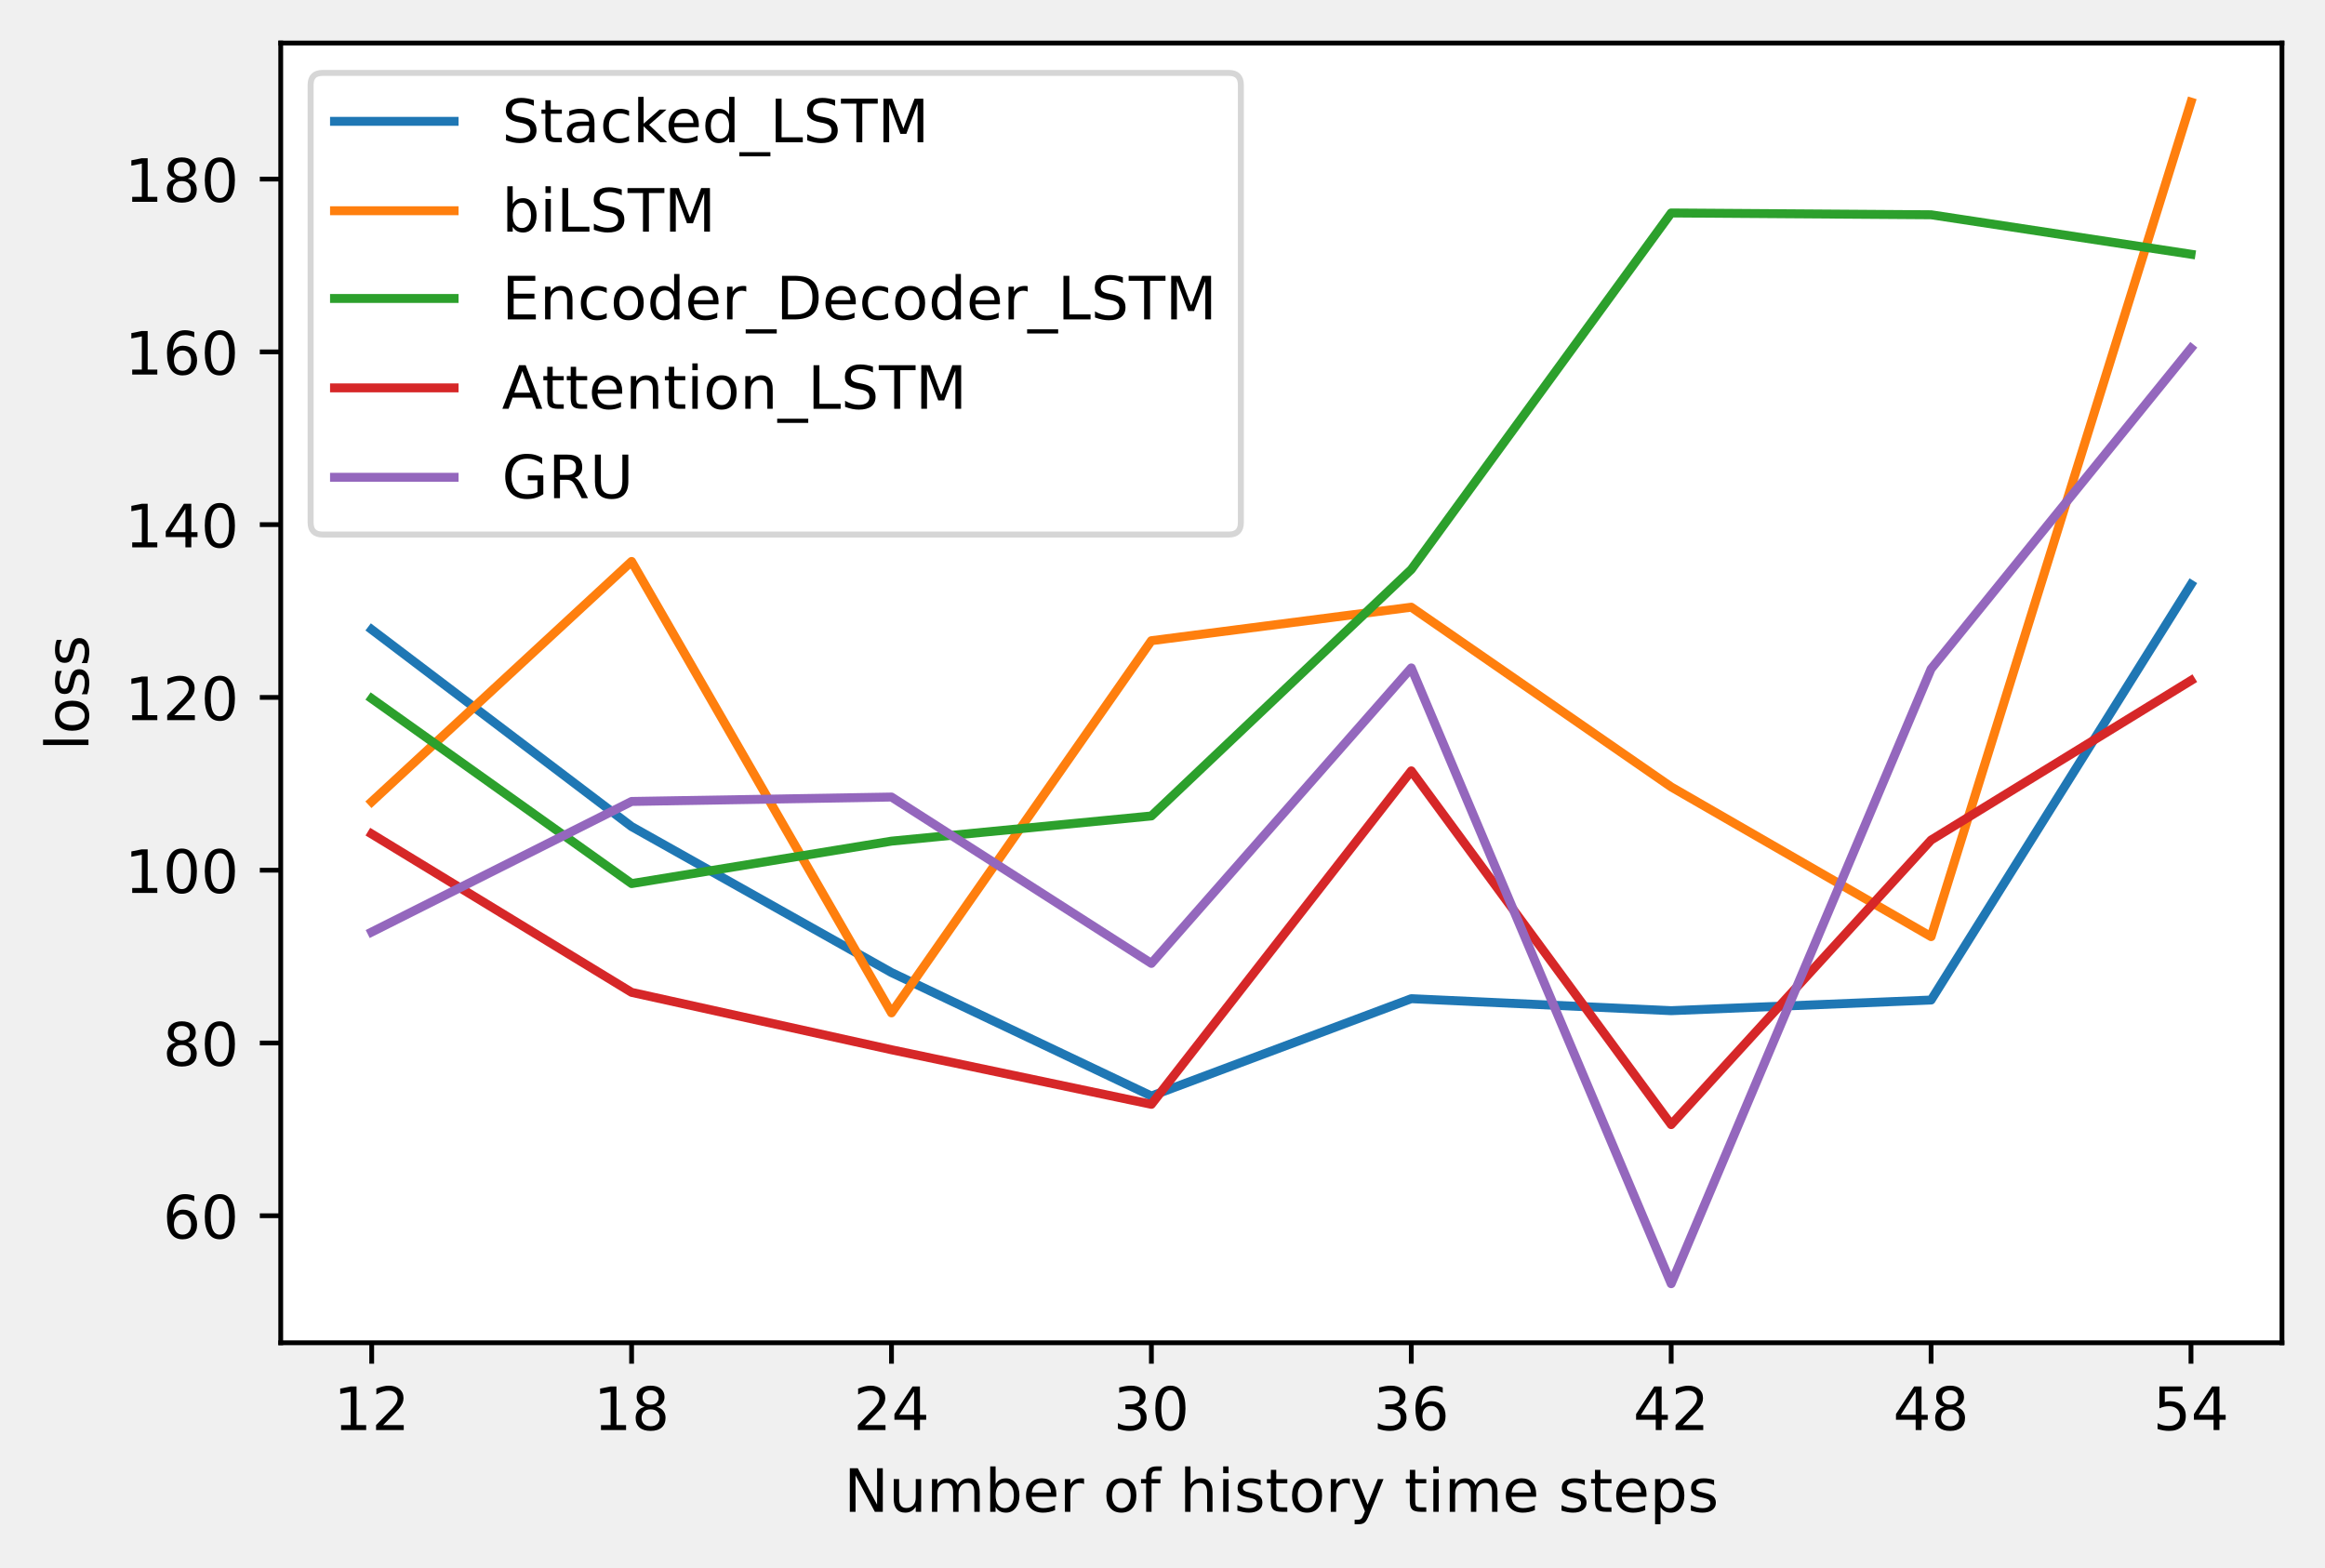
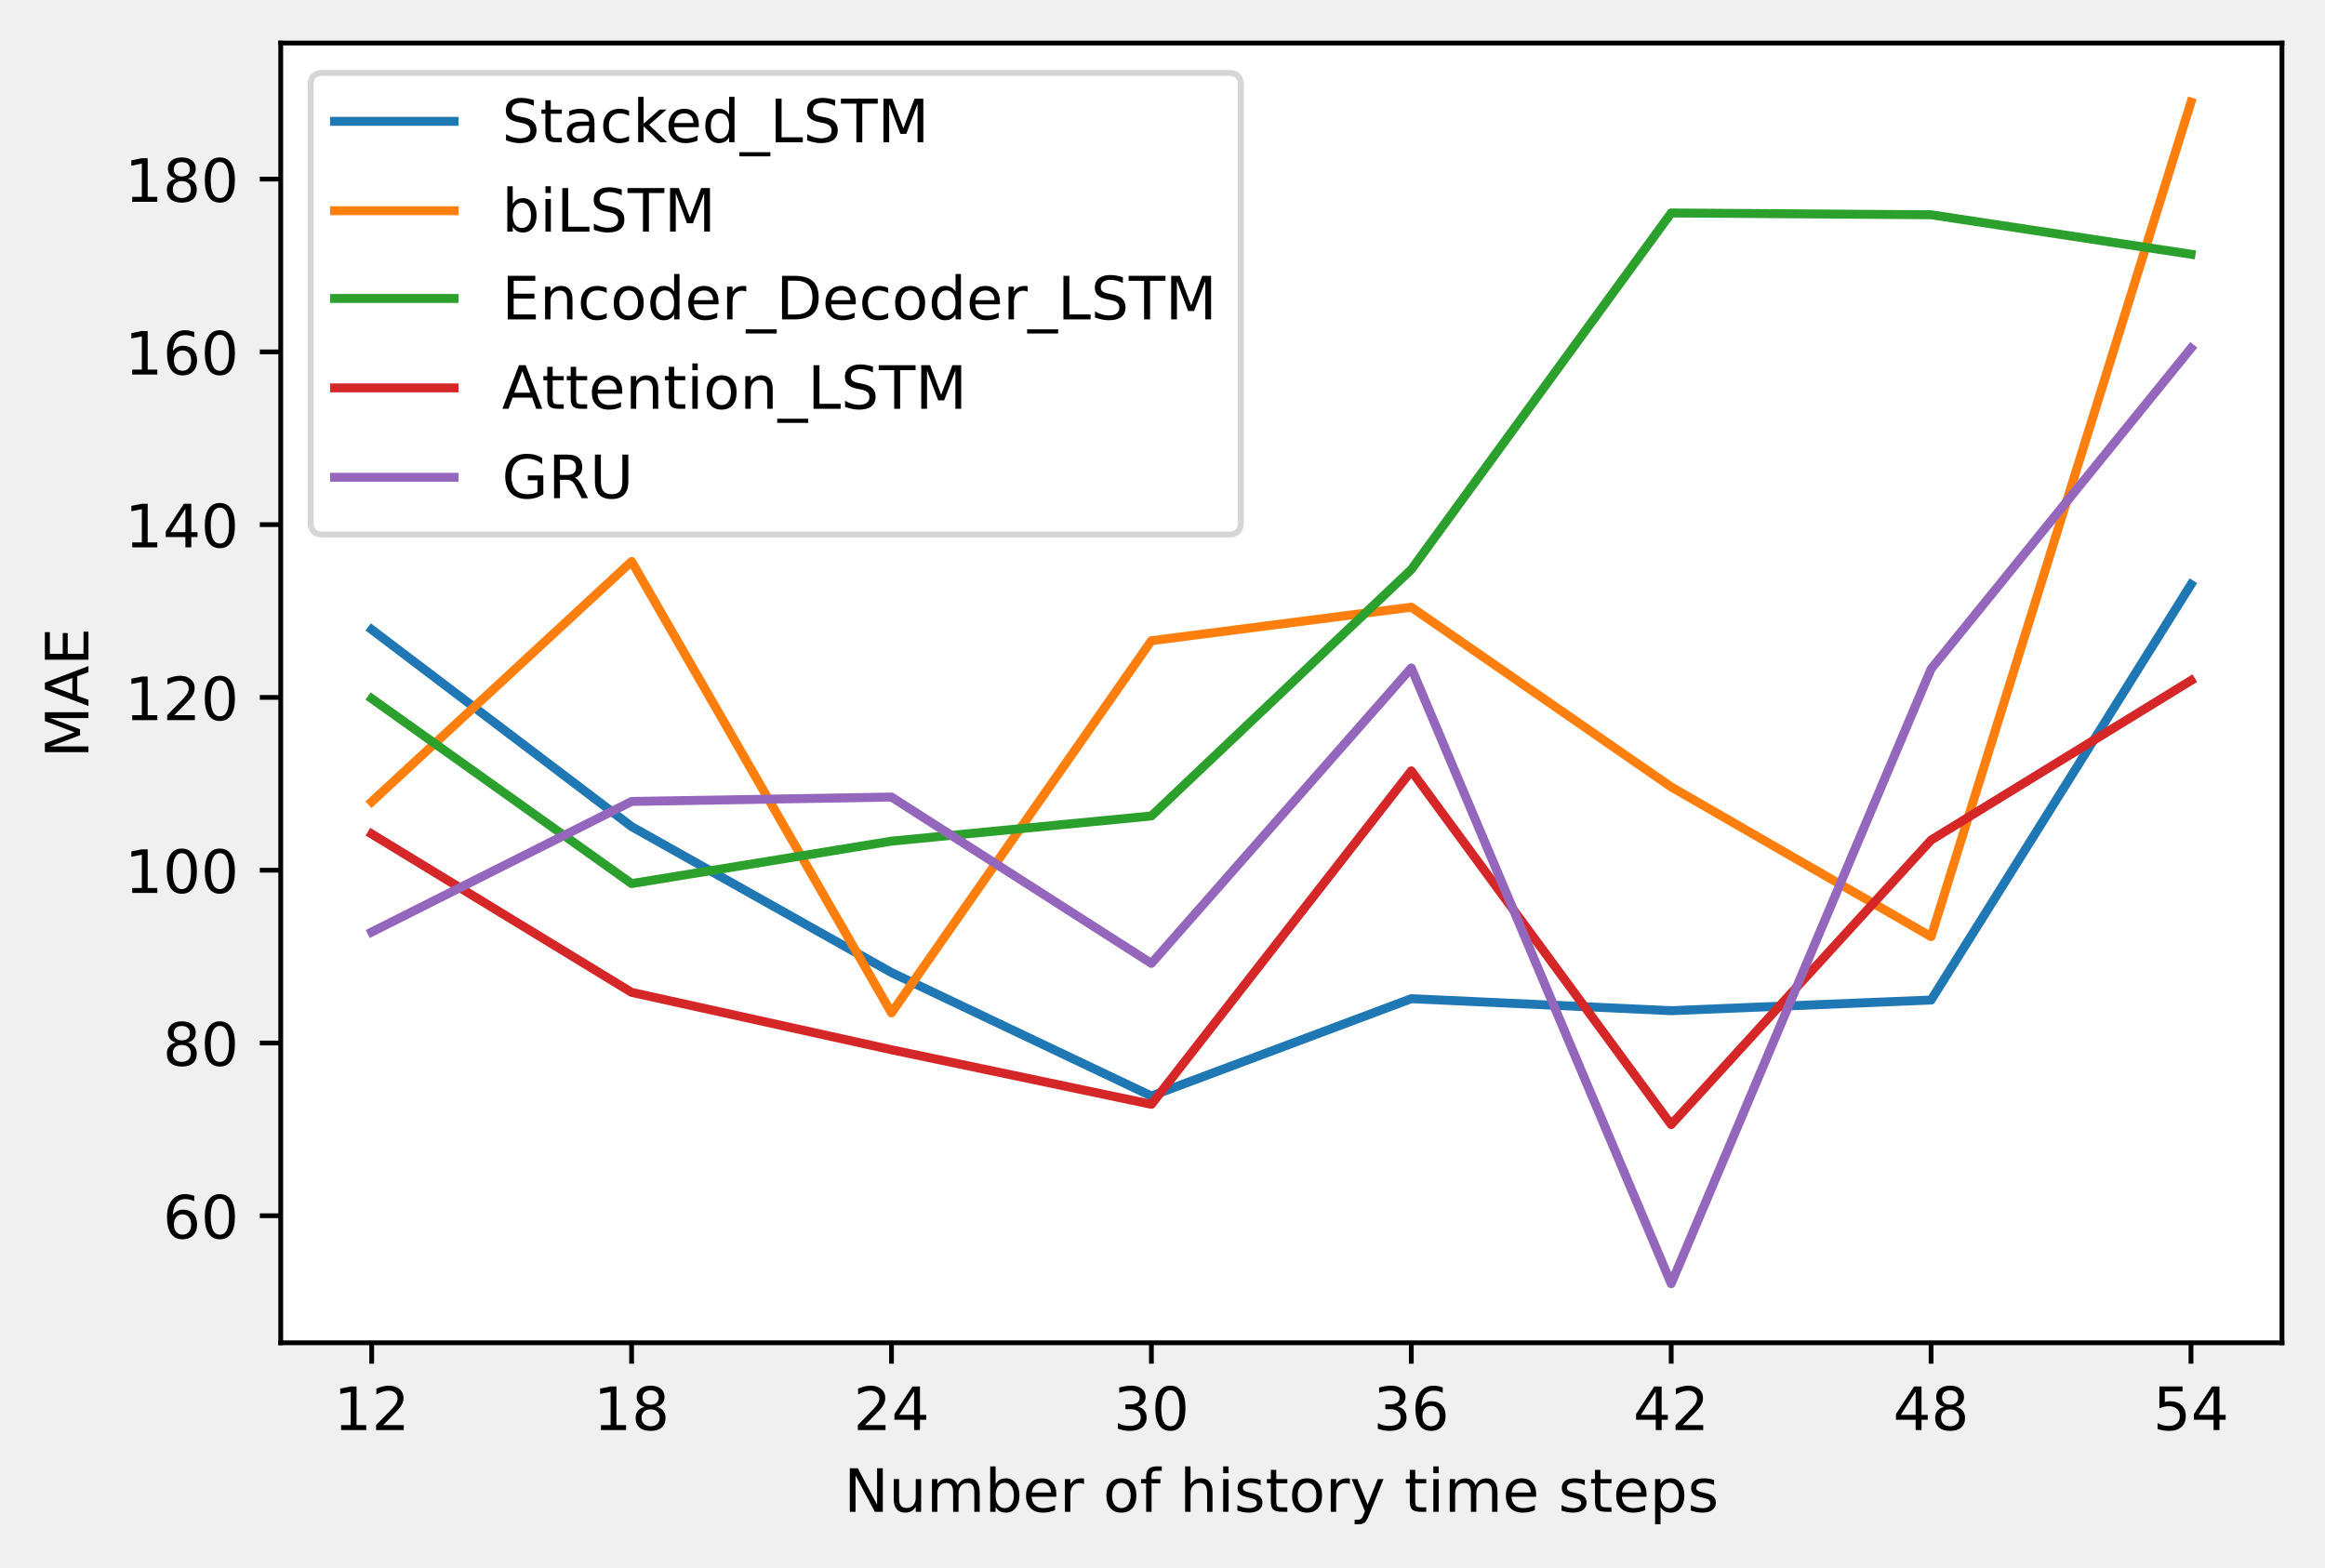
<svg xmlns="http://www.w3.org/2000/svg" xmlns:xlink="http://www.w3.org/1999/xlink" width="388.966pt" height="262.196pt" viewBox="0 0 388.966 262.196" version="1.1">
  <defs>
    <style type="text/css">*{stroke-linejoin: round; stroke-linecap: butt}</style>
  </defs>
  <g id="figure_1">
    <g id="patch_1">
      <path d="M -0 262.196  L 388.966 262.196  L 388.966 0  L -0 0  L -0 262.196  z " style="fill: none" />
    </g>
    <g id="axes_1">
      <g id="patch_2">
        <path d="M 46.966 224.64  L 381.766 224.64  L 381.766 7.2  L 46.966 7.2  z " style="fill: #ffffff" />
      </g>
      <g id="matplotlib.axis_1">
        <g id="xtick_1">
          <g id="line2d_1">
            <defs>
-               <path id="m60db08afd5" d="M 0 0  L 0 3.5  " style="stroke: #000000; stroke-width: 0.8" />
-             </defs>
-             <g>
-               <use xlink:href="#m60db08afd5" x="62.184" y="224.64" style="stroke: #000000; stroke-width: 0.8" />
+               <path id="m8519513d20" d="M 0 0  L 0 3.5  " style="stroke: #000000; stroke-width: 0.8" />
+             </defs>
+             <g>
+               <use xlink:href="#m8519513d20" x="62.184" y="224.64" style="stroke: #000000; stroke-width: 0.8" />
            </g>
          </g>
          <g id="text_1">
            <g transform="translate(55.82131 239.2384) scale(0.1 -0.1)">
              <defs>
                <path id="DejaVuSans-31" d="M 794 531  L 1825 531  L 1825 4091  L 703 3866  L 703 4441  L 1819 4666  L 2450 4666  L 2450 531  L 3481 531  L 3481 0  L 794 0  L 794 531  z " transform="scale(0.015625)" />
                <path id="DejaVuSans-32" d="M 1228 531  L 3431 531  L 3431 0  L 469 0  L 469 531  Q 828 903 1448 1529  Q 2069 2156 2228 2338  Q 2531 2678 2651 2914  Q 2772 3150 2772 3378  Q 2772 3750 2511 3984  Q 2250 4219 1831 4219  Q 1534 4219 1204 4116  Q 875 4013 500 3803  L 500 4441  Q 881 4594 1212 4672  Q 1544 4750 1819 4750  Q 2544 4750 2975 4387  Q 3406 4025 3406 3419  Q 3406 3131 3298 2873  Q 3191 2616 2906 2266  Q 2828 2175 2409 1742  Q 1991 1309 1228 531  z " transform="scale(0.015625)" />
              </defs>
              <use xlink:href="#DejaVuSans-31" />
              <use xlink:href="#DejaVuSans-32" x="63.623" />
            </g>
          </g>
        </g>
        <g id="xtick_2">
          <g id="line2d_2">
            <g>
-               <use xlink:href="#m60db08afd5" x="105.664" y="224.64" style="stroke: #000000; stroke-width: 0.8" />
+               <use xlink:href="#m8519513d20" x="105.664" y="224.64" style="stroke: #000000; stroke-width: 0.8" />
            </g>
          </g>
          <g id="text_2">
            <g transform="translate(99.30183 239.2384) scale(0.1 -0.1)">
              <defs>
                <path id="DejaVuSans-38" d="M 2034 2216  Q 1584 2216 1326 1975  Q 1069 1734 1069 1313  Q 1069 891 1326 650  Q 1584 409 2034 409  Q 2484 409 2743 651  Q 3003 894 3003 1313  Q 3003 1734 2745 1975  Q 2488 2216 2034 2216  z M 1403 2484  Q 997 2584 770 2862  Q 544 3141 544 3541  Q 544 4100 942 4425  Q 1341 4750 2034 4750  Q 2731 4750 3128 4425  Q 3525 4100 3525 3541  Q 3525 3141 3298 2862  Q 3072 2584 2669 2484  Q 3125 2378 3379 2068  Q 3634 1759 3634 1313  Q 3634 634 3220 271  Q 2806 -91 2034 -91  Q 1263 -91 848 271  Q 434 634 434 1313  Q 434 1759 690 2068  Q 947 2378 1403 2484  z M 1172 3481  Q 1172 3119 1398 2916  Q 1625 2713 2034 2713  Q 2441 2713 2670 2916  Q 2900 3119 2900 3481  Q 2900 3844 2670 4047  Q 2441 4250 2034 4250  Q 1625 4250 1398 4047  Q 1172 3844 1172 3481  z " transform="scale(0.015625)" />
              </defs>
              <use xlink:href="#DejaVuSans-31" />
              <use xlink:href="#DejaVuSans-38" x="63.623" />
            </g>
          </g>
        </g>
        <g id="xtick_3">
          <g id="line2d_3">
            <g>
-               <use xlink:href="#m60db08afd5" x="149.145" y="224.64" style="stroke: #000000; stroke-width: 0.8" />
+               <use xlink:href="#m8519513d20" x="149.145" y="224.64" style="stroke: #000000; stroke-width: 0.8" />
            </g>
          </g>
          <g id="text_3">
            <g transform="translate(142.7823 239.2384) scale(0.1 -0.1)">
              <defs>
                <path id="DejaVuSans-34" d="M 2419 4116  L 825 1625  L 2419 1625  L 2419 4116  z M 2253 4666  L 3047 4666  L 3047 1625  L 3713 1625  L 3713 1100  L 3047 1100  L 3047 0  L 2419 0  L 2419 1100  L 313 1100  L 313 1709  L 2253 4666  z " transform="scale(0.015625)" />
              </defs>
              <use xlink:href="#DejaVuSans-32" />
              <use xlink:href="#DejaVuSans-34" x="63.623" />
            </g>
          </g>
        </g>
        <g id="xtick_4">
          <g id="line2d_4">
            <g>
-               <use xlink:href="#m60db08afd5" x="192.625" y="224.64" style="stroke: #000000; stroke-width: 0.8" />
+               <use xlink:href="#m8519513d20" x="192.625" y="224.64" style="stroke: #000000; stroke-width: 0.8" />
            </g>
          </g>
          <g id="text_4">
            <g transform="translate(186.2629 239.2384) scale(0.1 -0.1)">
              <defs>
                <path id="DejaVuSans-33" d="M 2597 2516  Q 3050 2419 3304 2112  Q 3559 1806 3559 1356  Q 3559 666 3084 287  Q 2609 -91 1734 -91  Q 1441 -91 1130 -33  Q 819 25 488 141  L 488 750  Q 750 597 1062 519  Q 1375 441 1716 441  Q 2309 441 2620 675  Q 2931 909 2931 1356  Q 2931 1769 2642 2001  Q 2353 2234 1838 2234  L 1294 2234  L 1294 2753  L 1863 2753  Q 2328 2753 2575 2939  Q 2822 3125 2822 3475  Q 2822 3834 2567 4026  Q 2313 4219 1838 4219  Q 1578 4219 1281 4162  Q 984 4106 628 3988  L 628 4550  Q 988 4650 1302 4700  Q 1616 4750 1894 4750  Q 2613 4750 3031 4423  Q 3450 4097 3450 3541  Q 3450 3153 3228 2886  Q 3006 2619 2597 2516  z " transform="scale(0.015625)" />
                <path id="DejaVuSans-30" d="M 2034 4250  Q 1547 4250 1301 3770  Q 1056 3291 1056 2328  Q 1056 1369 1301 889  Q 1547 409 2034 409  Q 2525 409 2770 889  Q 3016 1369 3016 2328  Q 3016 3291 2770 3770  Q 2525 4250 2034 4250  z M 2034 4750  Q 2819 4750 3233 4129  Q 3647 3509 3647 2328  Q 3647 1150 3233 529  Q 2819 -91 2034 -91  Q 1250 -91 836 529  Q 422 1150 422 2328  Q 422 3509 836 4129  Q 1250 4750 2034 4750  z " transform="scale(0.015625)" />
              </defs>
              <use xlink:href="#DejaVuSans-33" />
              <use xlink:href="#DejaVuSans-30" x="63.623" />
            </g>
          </g>
        </g>
        <g id="xtick_5">
          <g id="line2d_5">
            <g>
-               <use xlink:href="#m60db08afd5" x="236.106" y="224.64" style="stroke: #000000; stroke-width: 0.8" />
+               <use xlink:href="#m8519513d20" x="236.106" y="224.64" style="stroke: #000000; stroke-width: 0.8" />
            </g>
          </g>
          <g id="text_5">
            <g transform="translate(229.7434 239.2384) scale(0.1 -0.1)">
              <defs>
                <path id="DejaVuSans-36" d="M 2113 2584  Q 1688 2584 1439 2293  Q 1191 2003 1191 1497  Q 1191 994 1439 701  Q 1688 409 2113 409  Q 2538 409 2786 701  Q 3034 994 3034 1497  Q 3034 2003 2786 2293  Q 2538 2584 2113 2584  z M 3366 4563  L 3366 3988  Q 3128 4100 2886 4159  Q 2644 4219 2406 4219  Q 1781 4219 1451 3797  Q 1122 3375 1075 2522  Q 1259 2794 1537 2939  Q 1816 3084 2150 3084  Q 2853 3084 3261 2657  Q 3669 2231 3669 1497  Q 3669 778 3244 343  Q 2819 -91 2113 -91  Q 1303 -91 875 529  Q 447 1150 447 2328  Q 447 3434 972 4092  Q 1497 4750 2381 4750  Q 2619 4750 2861 4703  Q 3103 4656 3366 4563  z " transform="scale(0.015625)" />
              </defs>
              <use xlink:href="#DejaVuSans-33" />
              <use xlink:href="#DejaVuSans-36" x="63.623" />
            </g>
          </g>
        </g>
        <g id="xtick_6">
          <g id="line2d_6">
            <g>
-               <use xlink:href="#m60db08afd5" x="279.586" y="224.64" style="stroke: #000000; stroke-width: 0.8" />
+               <use xlink:href="#m8519513d20" x="279.586" y="224.64" style="stroke: #000000; stroke-width: 0.8" />
            </g>
          </g>
          <g id="text_6">
            <g transform="translate(273.2239 239.2384) scale(0.1 -0.1)">
              <use xlink:href="#DejaVuSans-34" />
              <use xlink:href="#DejaVuSans-32" x="63.623" />
            </g>
          </g>
        </g>
        <g id="xtick_7">
          <g id="line2d_7">
            <g>
-               <use xlink:href="#m60db08afd5" x="323.067" y="224.64" style="stroke: #000000; stroke-width: 0.8" />
+               <use xlink:href="#m8519513d20" x="323.067" y="224.64" style="stroke: #000000; stroke-width: 0.8" />
            </g>
          </g>
          <g id="text_7">
            <g transform="translate(316.7044 239.2384) scale(0.1 -0.1)">
              <use xlink:href="#DejaVuSans-34" />
              <use xlink:href="#DejaVuSans-38" x="63.623" />
            </g>
          </g>
        </g>
        <g id="xtick_8">
          <g id="line2d_8">
            <g>
-               <use xlink:href="#m60db08afd5" x="366.547" y="224.64" style="stroke: #000000; stroke-width: 0.8" />
+               <use xlink:href="#m8519513d20" x="366.547" y="224.64" style="stroke: #000000; stroke-width: 0.8" />
            </g>
          </g>
          <g id="text_8">
            <g transform="translate(360.1849 239.2384) scale(0.1 -0.1)">
              <defs>
                <path id="DejaVuSans-35" d="M 691 4666  L 3169 4666  L 3169 4134  L 1269 4134  L 1269 2991  Q 1406 3038 1543 3061  Q 1681 3084 1819 3084  Q 2600 3084 3056 2656  Q 3513 2228 3513 1497  Q 3513 744 3044 326  Q 2575 -91 1722 -91  Q 1428 -91 1123 -41  Q 819 9 494 109  L 494 744  Q 775 591 1075 516  Q 1375 441 1709 441  Q 2250 441 2565 725  Q 2881 1009 2881 1497  Q 2881 1984 2565 2268  Q 2250 2553 1709 2553  Q 1456 2553 1204 2497  Q 953 2441 691 2322  L 691 4666  z " transform="scale(0.015625)" />
              </defs>
              <use xlink:href="#DejaVuSans-35" />
              <use xlink:href="#DejaVuSans-34" x="63.623" />
            </g>
          </g>
        </g>
        <g id="text_9">
          <g transform="translate(141.1906 252.9166) scale(0.1 -0.1)">
            <defs>
              <path id="DejaVuSans-4e" d="M 628 4666  L 1478 4666  L 3547 763  L 3547 4666  L 4159 4666  L 4159 0  L 3309 0  L 1241 3903  L 1241 0  L 628 0  L 628 4666  z " transform="scale(0.015625)" />
              <path id="DejaVuSans-75" d="M 544 1381  L 544 3500  L 1119 3500  L 1119 1403  Q 1119 906 1312 657  Q 1506 409 1894 409  Q 2359 409 2629 706  Q 2900 1003 2900 1516  L 2900 3500  L 3475 3500  L 3475 0  L 2900 0  L 2900 538  Q 2691 219 2414 64  Q 2138 -91 1772 -91  Q 1169 -91 856 284  Q 544 659 544 1381  z M 1991 3584  L 1991 3584  z " transform="scale(0.015625)" />
              <path id="DejaVuSans-6d" d="M 3328 2828  Q 3544 3216 3844 3400  Q 4144 3584 4550 3584  Q 5097 3584 5394 3201  Q 5691 2819 5691 2113  L 5691 0  L 5113 0  L 5113 2094  Q 5113 2597 4934 2840  Q 4756 3084 4391 3084  Q 3944 3084 3684 2787  Q 3425 2491 3425 1978  L 3425 0  L 2847 0  L 2847 2094  Q 2847 2600 2669 2842  Q 2491 3084 2119 3084  Q 1678 3084 1418 2786  Q 1159 2488 1159 1978  L 1159 0  L 581 0  L 581 3500  L 1159 3500  L 1159 2956  Q 1356 3278 1631 3431  Q 1906 3584 2284 3584  Q 2666 3584 2933 3390  Q 3200 3197 3328 2828  z " transform="scale(0.015625)" />
              <path id="DejaVuSans-62" d="M 3116 1747  Q 3116 2381 2855 2742  Q 2594 3103 2138 3103  Q 1681 3103 1420 2742  Q 1159 2381 1159 1747  Q 1159 1113 1420 752  Q 1681 391 2138 391  Q 2594 391 2855 752  Q 3116 1113 3116 1747  z M 1159 2969  Q 1341 3281 1617 3432  Q 1894 3584 2278 3584  Q 2916 3584 3314 3078  Q 3713 2572 3713 1747  Q 3713 922 3314 415  Q 2916 -91 2278 -91  Q 1894 -91 1617 61  Q 1341 213 1159 525  L 1159 0  L 581 0  L 581 4863  L 1159 4863  L 1159 2969  z " transform="scale(0.015625)" />
              <path id="DejaVuSans-65" d="M 3597 1894  L 3597 1613  L 953 1613  Q 991 1019 1311 708  Q 1631 397 2203 397  Q 2534 397 2845 478  Q 3156 559 3463 722  L 3463 178  Q 3153 47 2828 -22  Q 2503 -91 2169 -91  Q 1331 -91 842 396  Q 353 884 353 1716  Q 353 2575 817 3079  Q 1281 3584 2069 3584  Q 2775 3584 3186 3129  Q 3597 2675 3597 1894  z M 3022 2063  Q 3016 2534 2758 2815  Q 2500 3097 2075 3097  Q 1594 3097 1305 2825  Q 1016 2553 972 2059  L 3022 2063  z " transform="scale(0.015625)" />
              <path id="DejaVuSans-72" d="M 2631 2963  Q 2534 3019 2420 3045  Q 2306 3072 2169 3072  Q 1681 3072 1420 2755  Q 1159 2438 1159 1844  L 1159 0  L 581 0  L 581 3500  L 1159 3500  L 1159 2956  Q 1341 3275 1631 3429  Q 1922 3584 2338 3584  Q 2397 3584 2469 3576  Q 2541 3569 2628 3553  L 2631 2963  z " transform="scale(0.015625)" />
              <path id="DejaVuSans-20" transform="scale(0.015625)" />
              <path id="DejaVuSans-6f" d="M 1959 3097  Q 1497 3097 1228 2736  Q 959 2375 959 1747  Q 959 1119 1226 758  Q 1494 397 1959 397  Q 2419 397 2687 759  Q 2956 1122 2956 1747  Q 2956 2369 2687 2733  Q 2419 3097 1959 3097  z M 1959 3584  Q 2709 3584 3137 3096  Q 3566 2609 3566 1747  Q 3566 888 3137 398  Q 2709 -91 1959 -91  Q 1206 -91 779 398  Q 353 888 353 1747  Q 353 2609 779 3096  Q 1206 3584 1959 3584  z " transform="scale(0.015625)" />
              <path id="DejaVuSans-66" d="M 2375 4863  L 2375 4384  L 1825 4384  Q 1516 4384 1395 4259  Q 1275 4134 1275 3809  L 1275 3500  L 2222 3500  L 2222 3053  L 1275 3053  L 1275 0  L 697 0  L 697 3053  L 147 3053  L 147 3500  L 697 3500  L 697 3744  Q 697 4328 969 4595  Q 1241 4863 1831 4863  L 2375 4863  z " transform="scale(0.015625)" />
              <path id="DejaVuSans-68" d="M 3513 2113  L 3513 0  L 2938 0  L 2938 2094  Q 2938 2591 2744 2837  Q 2550 3084 2163 3084  Q 1697 3084 1428 2787  Q 1159 2491 1159 1978  L 1159 0  L 581 0  L 581 4863  L 1159 4863  L 1159 2956  Q 1366 3272 1645 3428  Q 1925 3584 2291 3584  Q 2894 3584 3203 3211  Q 3513 2838 3513 2113  z " transform="scale(0.015625)" />
              <path id="DejaVuSans-69" d="M 603 3500  L 1178 3500  L 1178 0  L 603 0  L 603 3500  z M 603 4863  L 1178 4863  L 1178 4134  L 603 4134  L 603 4863  z " transform="scale(0.015625)" />
              <path id="DejaVuSans-73" d="M 2834 3397  L 2834 2853  Q 2591 2978 2328 3040  Q 2066 3103 1784 3103  Q 1356 3103 1142 2972  Q 928 2841 928 2578  Q 928 2378 1081 2264  Q 1234 2150 1697 2047  L 1894 2003  Q 2506 1872 2764 1633  Q 3022 1394 3022 966  Q 3022 478 2636 193  Q 2250 -91 1575 -91  Q 1294 -91 989 -36  Q 684 19 347 128  L 347 722  Q 666 556 975 473  Q 1284 391 1588 391  Q 1994 391 2212 530  Q 2431 669 2431 922  Q 2431 1156 2273 1281  Q 2116 1406 1581 1522  L 1381 1569  Q 847 1681 609 1914  Q 372 2147 372 2553  Q 372 3047 722 3315  Q 1072 3584 1716 3584  Q 2034 3584 2315 3537  Q 2597 3491 2834 3397  z " transform="scale(0.015625)" />
              <path id="DejaVuSans-74" d="M 1172 4494  L 1172 3500  L 2356 3500  L 2356 3053  L 1172 3053  L 1172 1153  Q 1172 725 1289 603  Q 1406 481 1766 481  L 2356 481  L 2356 0  L 1766 0  Q 1100 0 847 248  Q 594 497 594 1153  L 594 3053  L 172 3053  L 172 3500  L 594 3500  L 594 4494  L 1172 4494  z " transform="scale(0.015625)" />
              <path id="DejaVuSans-79" d="M 2059 -325  Q 1816 -950 1584 -1140  Q 1353 -1331 966 -1331  L 506 -1331  L 506 -850  L 844 -850  Q 1081 -850 1212 -737  Q 1344 -625 1503 -206  L 1606 56  L 191 3500  L 800 3500  L 1894 763  L 2988 3500  L 3597 3500  L 2059 -325  z " transform="scale(0.015625)" />
              <path id="DejaVuSans-70" d="M 1159 525  L 1159 -1331  L 581 -1331  L 581 3500  L 1159 3500  L 1159 2969  Q 1341 3281 1617 3432  Q 1894 3584 2278 3584  Q 2916 3584 3314 3078  Q 3713 2572 3713 1747  Q 3713 922 3314 415  Q 2916 -91 2278 -91  Q 1894 -91 1617 61  Q 1341 213 1159 525  z M 3116 1747  Q 3116 2381 2855 2742  Q 2594 3103 2138 3103  Q 1681 3103 1420 2742  Q 1159 2381 1159 1747  Q 1159 1113 1420 752  Q 1681 391 2138 391  Q 2594 391 2855 752  Q 3116 1113 3116 1747  z " transform="scale(0.015625)" />
            </defs>
            <use xlink:href="#DejaVuSans-4e" />
            <use xlink:href="#DejaVuSans-75" x="74.805" />
            <use xlink:href="#DejaVuSans-6d" x="138.184" />
            <use xlink:href="#DejaVuSans-62" x="235.596" />
            <use xlink:href="#DejaVuSans-65" x="299.072" />
            <use xlink:href="#DejaVuSans-72" x="360.596" />
            <use xlink:href="#DejaVuSans-20" x="401.709" />
            <use xlink:href="#DejaVuSans-6f" x="433.496" />
            <use xlink:href="#DejaVuSans-66" x="494.678" />
            <use xlink:href="#DejaVuSans-20" x="529.883" />
            <use xlink:href="#DejaVuSans-68" x="561.67" />
            <use xlink:href="#DejaVuSans-69" x="625.049" />
            <use xlink:href="#DejaVuSans-73" x="652.832" />
            <use xlink:href="#DejaVuSans-74" x="704.932" />
            <use xlink:href="#DejaVuSans-6f" x="744.141" />
            <use xlink:href="#DejaVuSans-72" x="805.322" />
            <use xlink:href="#DejaVuSans-79" x="846.436" />
            <use xlink:href="#DejaVuSans-20" x="905.615" />
            <use xlink:href="#DejaVuSans-74" x="937.402" />
            <use xlink:href="#DejaVuSans-69" x="976.611" />
            <use xlink:href="#DejaVuSans-6d" x="1004.395" />
            <use xlink:href="#DejaVuSans-65" x="1101.807" />
            <use xlink:href="#DejaVuSans-20" x="1163.33" />
            <use xlink:href="#DejaVuSans-73" x="1195.117" />
            <use xlink:href="#DejaVuSans-74" x="1247.217" />
            <use xlink:href="#DejaVuSans-65" x="1286.426" />
            <use xlink:href="#DejaVuSans-70" x="1347.949" />
            <use xlink:href="#DejaVuSans-73" x="1411.426" />
          </g>
        </g>
      </g>
      <g id="matplotlib.axis_2">
        <g id="ytick_1">
          <g id="line2d_9">
            <defs>
-               <path id="mb8bd6809f3" d="M 0 0  L -3.5 0  " style="stroke: #000000; stroke-width: 0.8" />
-             </defs>
-             <g>
-               <use xlink:href="#mb8bd6809f3" x="46.966" y="203.391" style="stroke: #000000; stroke-width: 0.8" />
+               <path id="m7dd2496b78" d="M 0 0  L -3.5 0  " style="stroke: #000000; stroke-width: 0.8" />
+             </defs>
+             <g>
+               <use xlink:href="#m7dd2496b78" x="46.966" y="203.391" style="stroke: #000000; stroke-width: 0.8" />
            </g>
          </g>
          <g id="text_10">
            <g transform="translate(27.24063 207.1901) scale(0.1 -0.1)">
              <use xlink:href="#DejaVuSans-36" />
              <use xlink:href="#DejaVuSans-30" x="63.623" />
            </g>
          </g>
        </g>
        <g id="ytick_2">
          <g id="line2d_10">
            <g>
-               <use xlink:href="#mb8bd6809f3" x="46.966" y="174.486" style="stroke: #000000; stroke-width: 0.8" />
+               <use xlink:href="#m7dd2496b78" x="46.966" y="174.486" style="stroke: #000000; stroke-width: 0.8" />
            </g>
          </g>
          <g id="text_11">
            <g transform="translate(27.24063 178.2849) scale(0.1 -0.1)">
              <use xlink:href="#DejaVuSans-38" />
              <use xlink:href="#DejaVuSans-30" x="63.623" />
            </g>
          </g>
        </g>
        <g id="ytick_3">
          <g id="line2d_11">
            <g>
-               <use xlink:href="#mb8bd6809f3" x="46.966" y="145.58" style="stroke: #000000; stroke-width: 0.8" />
+               <use xlink:href="#m7dd2496b78" x="46.966" y="145.58" style="stroke: #000000; stroke-width: 0.8" />
            </g>
          </g>
          <g id="text_12">
            <g transform="translate(20.87813 149.3796) scale(0.1 -0.1)">
              <use xlink:href="#DejaVuSans-31" />
              <use xlink:href="#DejaVuSans-30" x="63.623" />
              <use xlink:href="#DejaVuSans-30" x="127.246" />
            </g>
          </g>
        </g>
        <g id="ytick_4">
          <g id="line2d_12">
            <g>
-               <use xlink:href="#mb8bd6809f3" x="46.966" y="116.675" style="stroke: #000000; stroke-width: 0.8" />
+               <use xlink:href="#m7dd2496b78" x="46.966" y="116.675" style="stroke: #000000; stroke-width: 0.8" />
            </g>
          </g>
          <g id="text_13">
            <g transform="translate(20.87813 120.4744) scale(0.1 -0.1)">
              <use xlink:href="#DejaVuSans-31" />
              <use xlink:href="#DejaVuSans-32" x="63.623" />
              <use xlink:href="#DejaVuSans-30" x="127.246" />
            </g>
          </g>
        </g>
        <g id="ytick_5">
          <g id="line2d_13">
            <g>
-               <use xlink:href="#mb8bd6809f3" x="46.966" y="87.77" style="stroke: #000000; stroke-width: 0.8" />
+               <use xlink:href="#m7dd2496b78" x="46.966" y="87.77" style="stroke: #000000; stroke-width: 0.8" />
            </g>
          </g>
          <g id="text_14">
            <g transform="translate(20.87813 91.56919) scale(0.1 -0.1)">
              <use xlink:href="#DejaVuSans-31" />
              <use xlink:href="#DejaVuSans-34" x="63.623" />
              <use xlink:href="#DejaVuSans-30" x="127.246" />
            </g>
          </g>
        </g>
        <g id="ytick_6">
          <g id="line2d_14">
            <g>
-               <use xlink:href="#mb8bd6809f3" x="46.966" y="58.865" style="stroke: #000000; stroke-width: 0.8" />
+               <use xlink:href="#m7dd2496b78" x="46.966" y="58.865" style="stroke: #000000; stroke-width: 0.8" />
            </g>
          </g>
          <g id="text_15">
            <g transform="translate(20.87813 62.66397) scale(0.1 -0.1)">
              <use xlink:href="#DejaVuSans-31" />
              <use xlink:href="#DejaVuSans-36" x="63.623" />
              <use xlink:href="#DejaVuSans-30" x="127.246" />
            </g>
          </g>
        </g>
        <g id="ytick_7">
          <g id="line2d_15">
            <g>
-               <use xlink:href="#mb8bd6809f3" x="46.966" y="29.96" style="stroke: #000000; stroke-width: 0.8" />
+               <use xlink:href="#m7dd2496b78" x="46.966" y="29.96" style="stroke: #000000; stroke-width: 0.8" />
            </g>
          </g>
          <g id="text_16">
            <g transform="translate(20.87813 33.75874) scale(0.1 -0.1)">
              <use xlink:href="#DejaVuSans-31" />
              <use xlink:href="#DejaVuSans-38" x="63.623" />
              <use xlink:href="#DejaVuSans-30" x="127.246" />
            </g>
          </g>
        </g>
        <g id="text_17">
-           <g transform="translate(14.79844 125.5778) rotate(-90) scale(0.1 -0.1)">
-             <defs>
-               <path id="DejaVuSans-6c" d="M 603 4863  L 1178 4863  L 1178 0  L 603 0  L 603 4863  z " transform="scale(0.015625)" />
-             </defs>
-             <use xlink:href="#DejaVuSans-6c" />
-             <use xlink:href="#DejaVuSans-6f" x="27.783" />
-             <use xlink:href="#DejaVuSans-73" x="88.965" />
-             <use xlink:href="#DejaVuSans-73" x="141.064" />
+           <g transform="translate(14.79844 126.8137) rotate(-90) scale(0.1 -0.1)">
+             <defs>
+               <path id="DejaVuSans-4d" d="M 628 4666  L 1569 4666  L 2759 1491  L 3956 4666  L 4897 4666  L 4897 0  L 4281 0  L 4281 4097  L 3078 897  L 2444 897  L 1241 4097  L 1241 0  L 628 0  L 628 4666  z " transform="scale(0.015625)" />
+               <path id="DejaVuSans-41" d="M 2188 4044  L 1331 1722  L 3047 1722  L 2188 4044  z M 1831 4666  L 2547 4666  L 4325 0  L 3669 0  L 3244 1197  L 1141 1197  L 716 0  L 50 0  L 1831 4666  z " transform="scale(0.015625)" />
+               <path id="DejaVuSans-45" d="M 628 4666  L 3578 4666  L 3578 4134  L 1259 4134  L 1259 2753  L 3481 2753  L 3481 2222  L 1259 2222  L 1259 531  L 3634 531  L 3634 0  L 628 0  L 628 4666  z " transform="scale(0.015625)" />
+             </defs>
+             <use xlink:href="#DejaVuSans-4d" />
+             <use xlink:href="#DejaVuSans-41" x="86.279" />
+             <use xlink:href="#DejaVuSans-45" x="154.688" />
          </g>
        </g>
      </g>
      <g id="line2d_16">
-         <path d="M 62.184 105.326  L 105.664 138.282  L 149.145 162.705  L 192.625 183.356  L 236.106 167.075  L 279.586 169.082  L 323.067 167.298  L 366.547 97.786  " clip-path="url(#p2faf3ce7c5)" style="fill: none; stroke: #1f77b4; stroke-width: 1.5; stroke-linecap: square" />
+         <path d="M 62.184 105.326  L 105.664 138.282  L 149.145 162.705  L 192.625 183.356  L 236.106 167.075  L 279.586 169.082  L 323.067 167.298  L 366.547 97.786  " clip-path="url(#pd02b03cc1e)" style="fill: none; stroke: #1f77b4; stroke-width: 1.5; stroke-linecap: square" />
      </g>
      <g id="line2d_17">
-         <path d="M 62.184 134.124  L 105.664 93.929  L 149.145 169.449  L 192.625 107.184  L 236.106 101.58  L 279.586 131.65  L 323.067 156.695  L 366.547 17.084  " clip-path="url(#p2faf3ce7c5)" style="fill: none; stroke: #ff7f0e; stroke-width: 1.5; stroke-linecap: square" />
+         <path d="M 62.184 134.124  L 105.664 93.929  L 149.145 169.449  L 192.625 107.184  L 236.106 101.58  L 279.586 131.65  L 323.067 156.695  L 366.547 17.084  " clip-path="url(#pd02b03cc1e)" style="fill: none; stroke: #ff7f0e; stroke-width: 1.5; stroke-linecap: square" />
      </g>
      <g id="line2d_18">
-         <path d="M 62.184 116.873  L 105.664 147.819  L 149.145 140.719  L 192.625 136.505  L 236.106 95.272  L 279.586 35.628  L 323.067 35.93  L 366.547 42.533  " clip-path="url(#p2faf3ce7c5)" style="fill: none; stroke: #2ca02c; stroke-width: 1.5; stroke-linecap: square" />
+         <path d="M 62.184 116.873  L 105.664 147.819  L 149.145 140.719  L 192.625 136.505  L 236.106 95.272  L 279.586 35.628  L 323.067 35.93  L 366.547 42.533  " clip-path="url(#pd02b03cc1e)" style="fill: none; stroke: #2ca02c; stroke-width: 1.5; stroke-linecap: square" />
      </g>
      <g id="line2d_19">
-         <path d="M 62.184 139.522  L 105.664 166.018  L 149.145 175.62  L 192.625 184.747  L 236.106 128.962  L 279.586 188.14  L 323.067 140.538  L 366.547 113.845  " clip-path="url(#p2faf3ce7c5)" style="fill: none; stroke: #d62728; stroke-width: 1.5; stroke-linecap: square" />
+         <path d="M 62.184 139.522  L 105.664 166.018  L 149.145 175.62  L 192.625 184.747  L 236.106 128.962  L 279.586 188.14  L 323.067 140.538  L 366.547 113.845  " clip-path="url(#pd02b03cc1e)" style="fill: none; stroke: #d62728; stroke-width: 1.5; stroke-linecap: square" />
      </g>
      <g id="line2d_20">
-         <path d="M 62.184 155.923  L 105.664 134.08  L 149.145 133.341  L 192.625 161.171  L 236.106 111.741  L 279.586 214.756  L 323.067 111.906  L 366.547 58.262  " clip-path="url(#p2faf3ce7c5)" style="fill: none; stroke: #9467bd; stroke-width: 1.5; stroke-linecap: square" />
+         <path d="M 62.184 155.923  L 105.664 134.08  L 149.145 133.341  L 192.625 161.171  L 236.106 111.741  L 279.586 214.756  L 323.067 111.906  L 366.547 58.262  " clip-path="url(#pd02b03cc1e)" style="fill: none; stroke: #9467bd; stroke-width: 1.5; stroke-linecap: square" />
      </g>
      <g id="patch_3">
        <path d="M 46.966 224.64  L 46.966 7.2  " style="fill: none; stroke: #000000; stroke-width: 0.8; stroke-linejoin: miter; stroke-linecap: square" />
      </g>
      <g id="patch_4">
        <path d="M 381.766 224.64  L 381.766 7.2  " style="fill: none; stroke: #000000; stroke-width: 0.8; stroke-linejoin: miter; stroke-linecap: square" />
      </g>
      <g id="patch_5">
        <path d="M 46.966 224.64  L 381.766 224.64  " style="fill: none; stroke: #000000; stroke-width: 0.8; stroke-linejoin: miter; stroke-linecap: square" />
      </g>
      <g id="patch_6">
        <path d="M 46.966 7.2  L 381.766 7.2  " style="fill: none; stroke: #000000; stroke-width: 0.8; stroke-linejoin: miter; stroke-linecap: square" />
      </g>
      <g id="legend_1">
        <g id="patch_7">
          <path d="M 53.966 89.425  L 205.591 89.425  Q 207.591 89.425 207.591 87.425  L 207.591 14.2  Q 207.591 12.2 205.591 12.2  L 53.966 12.2  Q 51.966 12.2 51.966 14.2  L 51.966 87.425  Q 51.966 89.425 53.966 89.425  z " style="fill: #ffffff; opacity: 0.8; stroke: #cccccc; stroke-linejoin: miter" />
        </g>
        <g id="line2d_21">
          <path d="M 55.966 20.298  L 65.966 20.298  L 75.966 20.298  " style="fill: none; stroke: #1f77b4; stroke-width: 1.5; stroke-linecap: square" />
        </g>
        <g id="text_18">
          <g transform="translate(83.96563 23.79844) scale(0.1 -0.1)">
            <defs>
              <path id="DejaVuSans-53" d="M 3425 4513  L 3425 3897  Q 3066 4069 2747 4153  Q 2428 4238 2131 4238  Q 1616 4238 1336 4038  Q 1056 3838 1056 3469  Q 1056 3159 1242 3001  Q 1428 2844 1947 2747  L 2328 2669  Q 3034 2534 3370 2195  Q 3706 1856 3706 1288  Q 3706 609 3251 259  Q 2797 -91 1919 -91  Q 1588 -91 1214 -16  Q 841 59 441 206  L 441 856  Q 825 641 1194 531  Q 1563 422 1919 422  Q 2459 422 2753 634  Q 3047 847 3047 1241  Q 3047 1584 2836 1778  Q 2625 1972 2144 2069  L 1759 2144  Q 1053 2284 737 2584  Q 422 2884 422 3419  Q 422 4038 858 4394  Q 1294 4750 2059 4750  Q 2388 4750 2728 4690  Q 3069 4631 3425 4513  z " transform="scale(0.015625)" />
              <path id="DejaVuSans-61" d="M 2194 1759  Q 1497 1759 1228 1600  Q 959 1441 959 1056  Q 959 750 1161 570  Q 1363 391 1709 391  Q 2188 391 2477 730  Q 2766 1069 2766 1631  L 2766 1759  L 2194 1759  z M 3341 1997  L 3341 0  L 2766 0  L 2766 531  Q 2569 213 2275 61  Q 1981 -91 1556 -91  Q 1019 -91 701 211  Q 384 513 384 1019  Q 384 1609 779 1909  Q 1175 2209 1959 2209  L 2766 2209  L 2766 2266  Q 2766 2663 2505 2880  Q 2244 3097 1772 3097  Q 1472 3097 1187 3025  Q 903 2953 641 2809  L 641 3341  Q 956 3463 1253 3523  Q 1550 3584 1831 3584  Q 2591 3584 2966 3190  Q 3341 2797 3341 1997  z " transform="scale(0.015625)" />
              <path id="DejaVuSans-63" d="M 3122 3366  L 3122 2828  Q 2878 2963 2633 3030  Q 2388 3097 2138 3097  Q 1578 3097 1268 2742  Q 959 2388 959 1747  Q 959 1106 1268 751  Q 1578 397 2138 397  Q 2388 397 2633 464  Q 2878 531 3122 666  L 3122 134  Q 2881 22 2623 -34  Q 2366 -91 2075 -91  Q 1284 -91 818 406  Q 353 903 353 1747  Q 353 2603 823 3093  Q 1294 3584 2113 3584  Q 2378 3584 2631 3529  Q 2884 3475 3122 3366  z " transform="scale(0.015625)" />
              <path id="DejaVuSans-6b" d="M 581 4863  L 1159 4863  L 1159 1991  L 2875 3500  L 3609 3500  L 1753 1863  L 3688 0  L 2938 0  L 1159 1709  L 1159 0  L 581 0  L 581 4863  z " transform="scale(0.015625)" />
              <path id="DejaVuSans-64" d="M 2906 2969  L 2906 4863  L 3481 4863  L 3481 0  L 2906 0  L 2906 525  Q 2725 213 2448 61  Q 2172 -91 1784 -91  Q 1150 -91 751 415  Q 353 922 353 1747  Q 353 2572 751 3078  Q 1150 3584 1784 3584  Q 2172 3584 2448 3432  Q 2725 3281 2906 2969  z M 947 1747  Q 947 1113 1208 752  Q 1469 391 1925 391  Q 2381 391 2643 752  Q 2906 1113 2906 1747  Q 2906 2381 2643 2742  Q 2381 3103 1925 3103  Q 1469 3103 1208 2742  Q 947 2381 947 1747  z " transform="scale(0.015625)" />
              <path id="DejaVuSans-5f" d="M 3263 -1063  L 3263 -1509  L -63 -1509  L -63 -1063  L 3263 -1063  z " transform="scale(0.015625)" />
              <path id="DejaVuSans-4c" d="M 628 4666  L 1259 4666  L 1259 531  L 3531 531  L 3531 0  L 628 0  L 628 4666  z " transform="scale(0.015625)" />
              <path id="DejaVuSans-54" d="M -19 4666  L 3928 4666  L 3928 4134  L 2272 4134  L 2272 0  L 1638 0  L 1638 4134  L -19 4134  L -19 4666  z " transform="scale(0.015625)" />
-               <path id="DejaVuSans-4d" d="M 628 4666  L 1569 4666  L 2759 1491  L 3956 4666  L 4897 4666  L 4897 0  L 4281 0  L 4281 4097  L 3078 897  L 2444 897  L 1241 4097  L 1241 0  L 628 0  L 628 4666  z " transform="scale(0.015625)" />
            </defs>
            <use xlink:href="#DejaVuSans-53" />
            <use xlink:href="#DejaVuSans-74" x="63.477" />
            <use xlink:href="#DejaVuSans-61" x="102.686" />
            <use xlink:href="#DejaVuSans-63" x="163.965" />
            <use xlink:href="#DejaVuSans-6b" x="218.945" />
            <use xlink:href="#DejaVuSans-65" x="273.23" />
            <use xlink:href="#DejaVuSans-64" x="334.754" />
            <use xlink:href="#DejaVuSans-5f" x="398.23" />
            <use xlink:href="#DejaVuSans-4c" x="448.23" />
            <use xlink:href="#DejaVuSans-53" x="503.943" />
            <use xlink:href="#DejaVuSans-54" x="567.42" />
            <use xlink:href="#DejaVuSans-4d" x="628.504" />
          </g>
        </g>
        <g id="line2d_22">
          <path d="M 55.966 35.255  L 65.966 35.255  L 75.966 35.255  " style="fill: none; stroke: #ff7f0e; stroke-width: 1.5; stroke-linecap: square" />
        </g>
        <g id="text_19">
          <g transform="translate(83.96563 38.75469) scale(0.1 -0.1)">
            <use xlink:href="#DejaVuSans-62" />
            <use xlink:href="#DejaVuSans-69" x="63.477" />
            <use xlink:href="#DejaVuSans-4c" x="91.26" />
            <use xlink:href="#DejaVuSans-53" x="146.973" />
            <use xlink:href="#DejaVuSans-54" x="210.449" />
            <use xlink:href="#DejaVuSans-4d" x="271.533" />
          </g>
        </g>
        <g id="line2d_23">
          <path d="M 55.966 49.933  L 65.966 49.933  L 75.966 49.933  " style="fill: none; stroke: #2ca02c; stroke-width: 1.5; stroke-linecap: square" />
        </g>
        <g id="text_20">
          <g transform="translate(83.96563 53.43281) scale(0.1 -0.1)">
            <defs>
-               <path id="DejaVuSans-45" d="M 628 4666  L 3578 4666  L 3578 4134  L 1259 4134  L 1259 2753  L 3481 2753  L 3481 2222  L 1259 2222  L 1259 531  L 3634 531  L 3634 0  L 628 0  L 628 4666  z " transform="scale(0.015625)" />
              <path id="DejaVuSans-6e" d="M 3513 2113  L 3513 0  L 2938 0  L 2938 2094  Q 2938 2591 2744 2837  Q 2550 3084 2163 3084  Q 1697 3084 1428 2787  Q 1159 2491 1159 1978  L 1159 0  L 581 0  L 581 3500  L 1159 3500  L 1159 2956  Q 1366 3272 1645 3428  Q 1925 3584 2291 3584  Q 2894 3584 3203 3211  Q 3513 2838 3513 2113  z " transform="scale(0.015625)" />
              <path id="DejaVuSans-44" d="M 1259 4147  L 1259 519  L 2022 519  Q 2988 519 3436 956  Q 3884 1394 3884 2338  Q 3884 3275 3436 3711  Q 2988 4147 2022 4147  L 1259 4147  z M 628 4666  L 1925 4666  Q 3281 4666 3915 4102  Q 4550 3538 4550 2338  Q 4550 1131 3912 565  Q 3275 0 1925 0  L 628 0  L 628 4666  z " transform="scale(0.015625)" />
            </defs>
            <use xlink:href="#DejaVuSans-45" />
            <use xlink:href="#DejaVuSans-6e" x="63.184" />
            <use xlink:href="#DejaVuSans-63" x="126.562" />
            <use xlink:href="#DejaVuSans-6f" x="181.543" />
            <use xlink:href="#DejaVuSans-64" x="242.725" />
            <use xlink:href="#DejaVuSans-65" x="306.201" />
            <use xlink:href="#DejaVuSans-72" x="367.725" />
            <use xlink:href="#DejaVuSans-5f" x="408.838" />
            <use xlink:href="#DejaVuSans-44" x="458.838" />
            <use xlink:href="#DejaVuSans-65" x="535.84" />
            <use xlink:href="#DejaVuSans-63" x="597.363" />
            <use xlink:href="#DejaVuSans-6f" x="652.344" />
            <use xlink:href="#DejaVuSans-64" x="713.525" />
            <use xlink:href="#DejaVuSans-65" x="777.002" />
            <use xlink:href="#DejaVuSans-72" x="838.525" />
            <use xlink:href="#DejaVuSans-5f" x="879.639" />
            <use xlink:href="#DejaVuSans-4c" x="929.639" />
            <use xlink:href="#DejaVuSans-53" x="985.352" />
            <use xlink:href="#DejaVuSans-54" x="1048.828" />
            <use xlink:href="#DejaVuSans-4d" x="1109.912" />
          </g>
        </g>
        <g id="line2d_24">
          <path d="M 55.966 64.889  L 65.966 64.889  L 75.966 64.889  " style="fill: none; stroke: #d62728; stroke-width: 1.5; stroke-linecap: square" />
        </g>
        <g id="text_21">
          <g transform="translate(83.96563 68.38906) scale(0.1 -0.1)">
-             <defs>
-               <path id="DejaVuSans-41" d="M 2188 4044  L 1331 1722  L 3047 1722  L 2188 4044  z M 1831 4666  L 2547 4666  L 4325 0  L 3669 0  L 3244 1197  L 1141 1197  L 716 0  L 50 0  L 1831 4666  z " transform="scale(0.015625)" />
-             </defs>
            <use xlink:href="#DejaVuSans-41" />
            <use xlink:href="#DejaVuSans-74" x="66.658" />
            <use xlink:href="#DejaVuSans-74" x="105.867" />
            <use xlink:href="#DejaVuSans-65" x="145.076" />
            <use xlink:href="#DejaVuSans-6e" x="206.6" />
            <use xlink:href="#DejaVuSans-74" x="269.979" />
            <use xlink:href="#DejaVuSans-69" x="309.188" />
            <use xlink:href="#DejaVuSans-6f" x="336.971" />
            <use xlink:href="#DejaVuSans-6e" x="398.152" />
            <use xlink:href="#DejaVuSans-5f" x="461.531" />
            <use xlink:href="#DejaVuSans-4c" x="511.531" />
            <use xlink:href="#DejaVuSans-53" x="567.244" />
            <use xlink:href="#DejaVuSans-54" x="630.721" />
            <use xlink:href="#DejaVuSans-4d" x="691.805" />
          </g>
        </g>
        <g id="line2d_25">
          <path d="M 55.966 79.845  L 65.966 79.845  L 75.966 79.845  " style="fill: none; stroke: #9467bd; stroke-width: 1.5; stroke-linecap: square" />
        </g>
        <g id="text_22">
          <g transform="translate(83.96563 83.34531) scale(0.1 -0.1)">
            <defs>
              <path id="DejaVuSans-47" d="M 3809 666  L 3809 1919  L 2778 1919  L 2778 2438  L 4434 2438  L 4434 434  Q 4069 175 3628 42  Q 3188 -91 2688 -91  Q 1594 -91 976 548  Q 359 1188 359 2328  Q 359 3472 976 4111  Q 1594 4750 2688 4750  Q 3144 4750 3555 4637  Q 3966 4525 4313 4306  L 4313 3634  Q 3963 3931 3569 4081  Q 3175 4231 2741 4231  Q 1884 4231 1454 3753  Q 1025 3275 1025 2328  Q 1025 1384 1454 906  Q 1884 428 2741 428  Q 3075 428 3337 486  Q 3600 544 3809 666  z " transform="scale(0.015625)" />
              <path id="DejaVuSans-52" d="M 2841 2188  Q 3044 2119 3236 1894  Q 3428 1669 3622 1275  L 4263 0  L 3584 0  L 2988 1197  Q 2756 1666 2539 1819  Q 2322 1972 1947 1972  L 1259 1972  L 1259 0  L 628 0  L 628 4666  L 2053 4666  Q 2853 4666 3247 4331  Q 3641 3997 3641 3322  Q 3641 2881 3436 2590  Q 3231 2300 2841 2188  z M 1259 4147  L 1259 2491  L 2053 2491  Q 2509 2491 2742 2702  Q 2975 2913 2975 3322  Q 2975 3731 2742 3939  Q 2509 4147 2053 4147  L 1259 4147  z " transform="scale(0.015625)" />
              <path id="DejaVuSans-55" d="M 556 4666  L 1191 4666  L 1191 1831  Q 1191 1081 1462 751  Q 1734 422 2344 422  Q 2950 422 3222 751  Q 3494 1081 3494 1831  L 3494 4666  L 4128 4666  L 4128 1753  Q 4128 841 3676 375  Q 3225 -91 2344 -91  Q 1459 -91 1007 375  Q 556 841 556 1753  L 556 4666  z " transform="scale(0.015625)" />
            </defs>
            <use xlink:href="#DejaVuSans-47" />
            <use xlink:href="#DejaVuSans-52" x="77.49" />
            <use xlink:href="#DejaVuSans-55" x="146.973" />
          </g>
        </g>
      </g>
    </g>
  </g>
  <defs>
-     <clipPath id="p2faf3ce7c5">
+     <clipPath id="pd02b03cc1e">
      <rect x="46.966" y="7.2" width="334.8" height="217.44" />
    </clipPath>
  </defs>
</svg>
